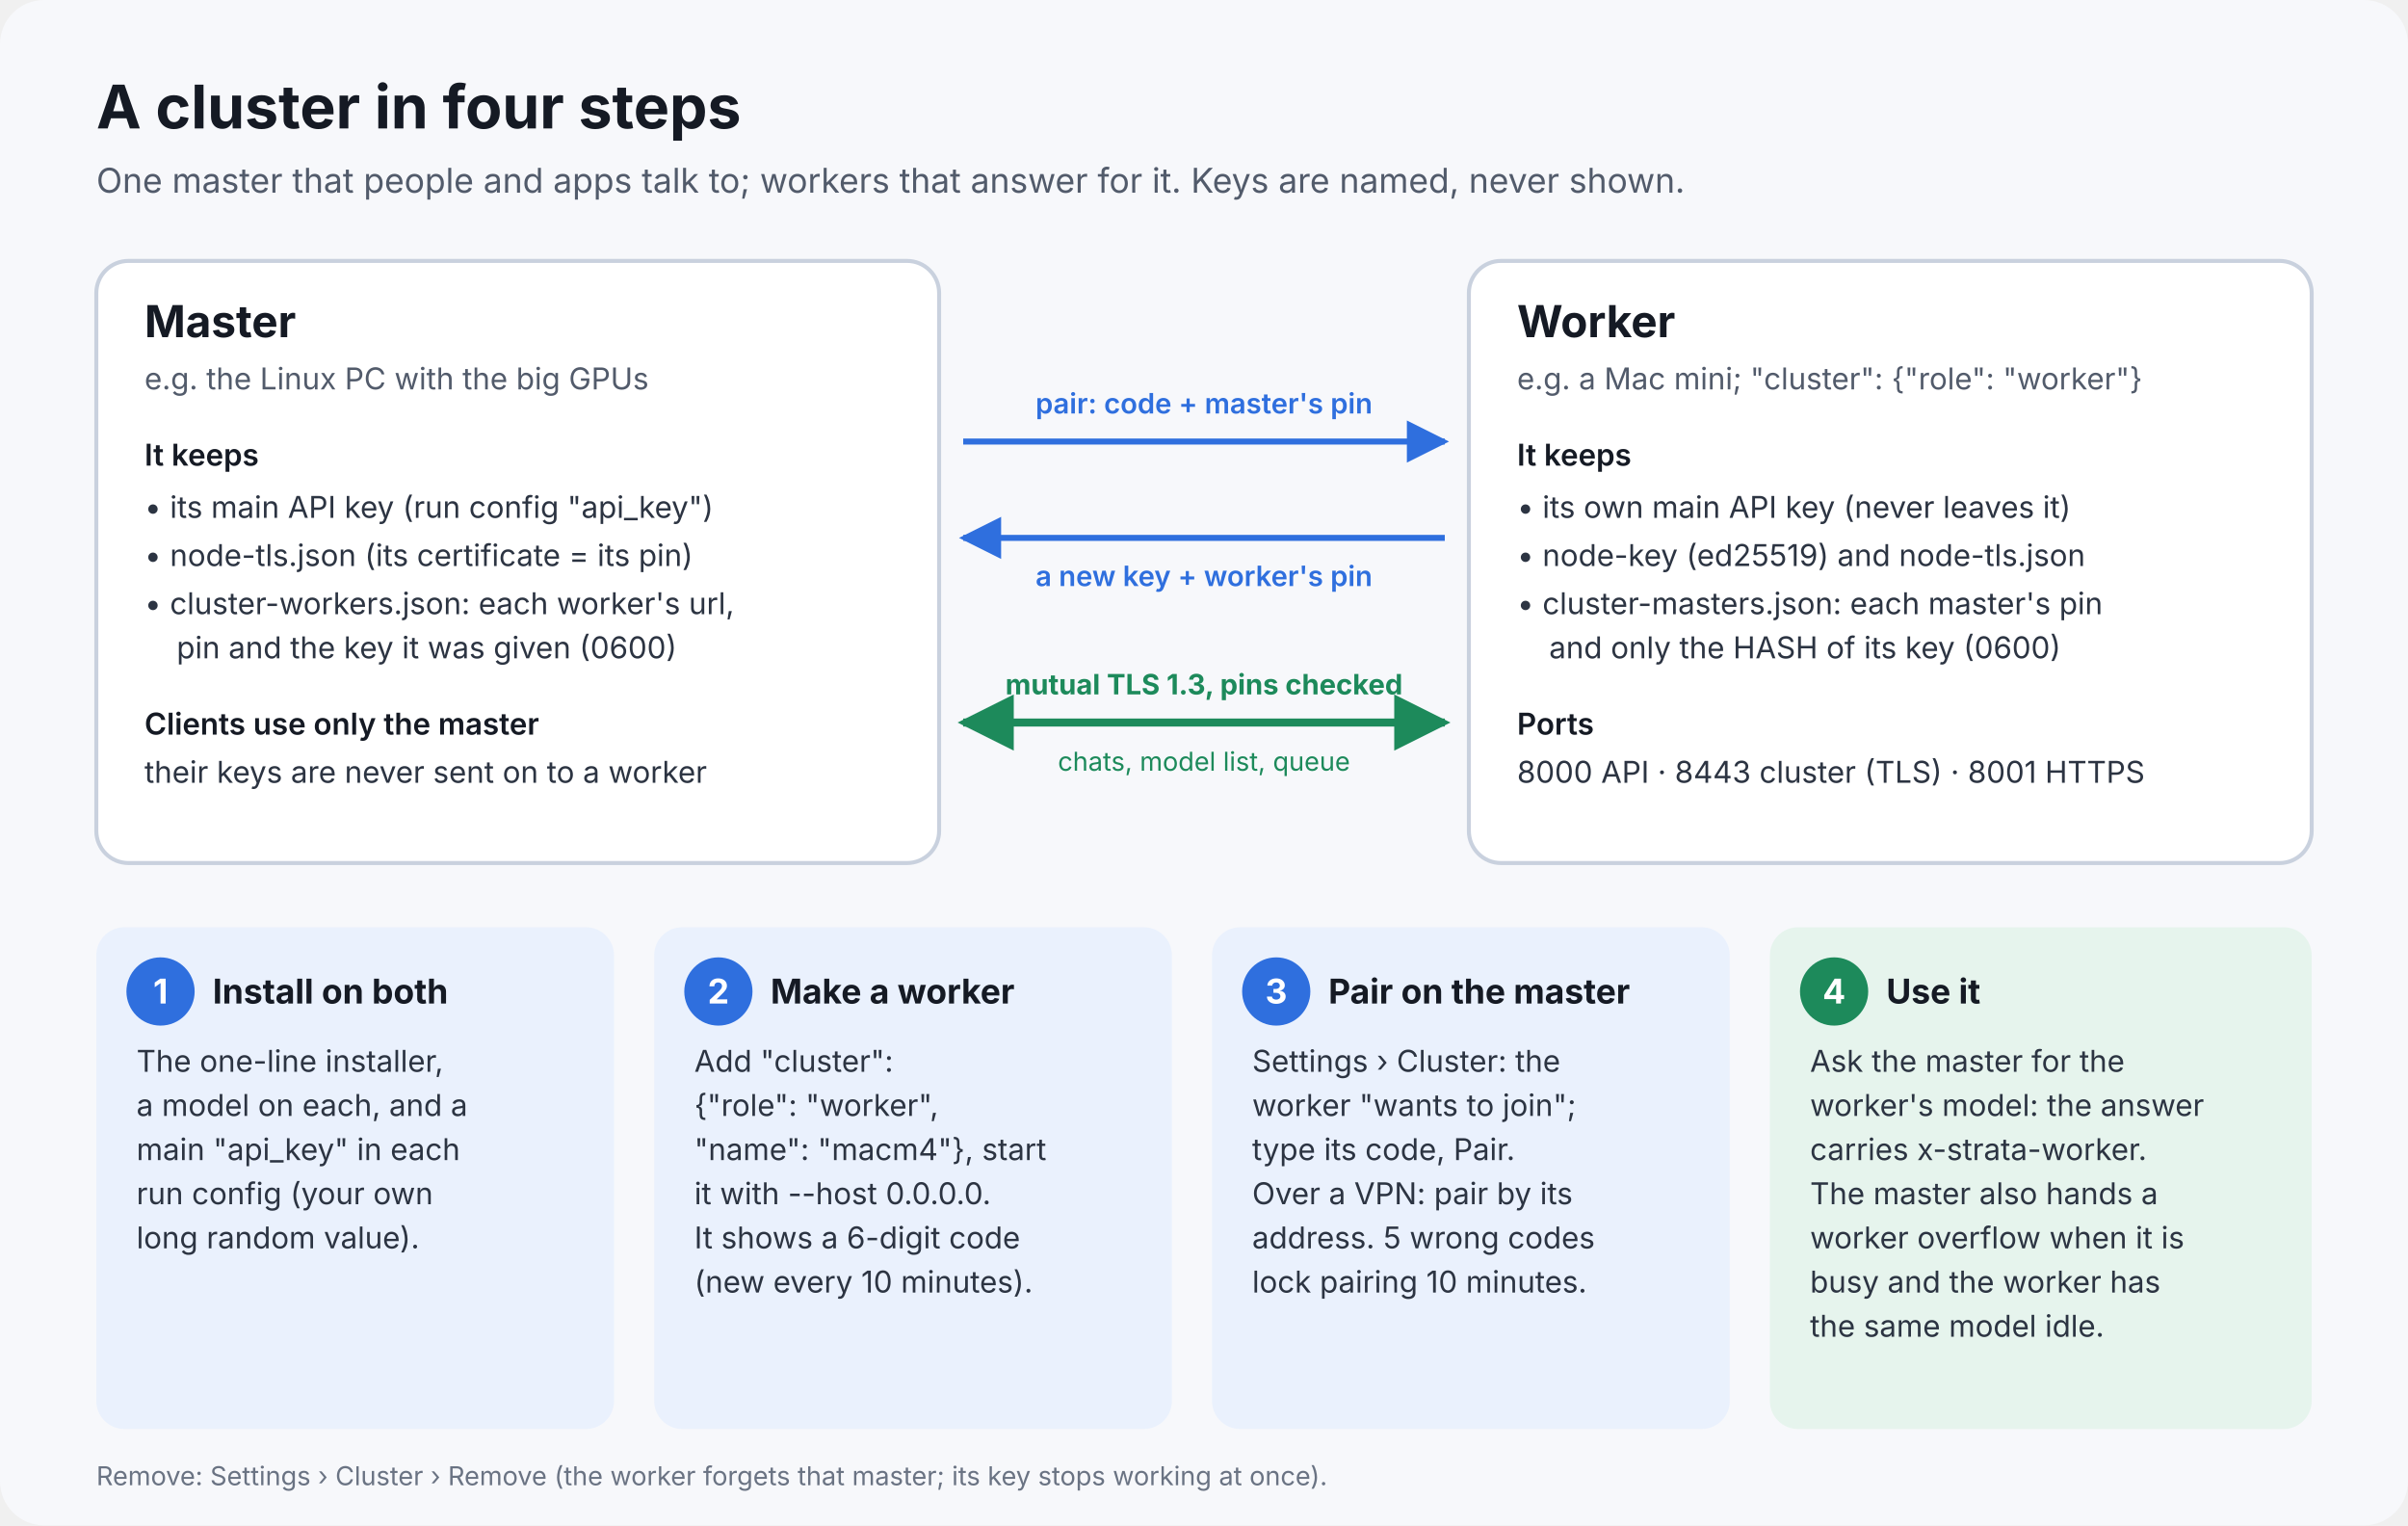
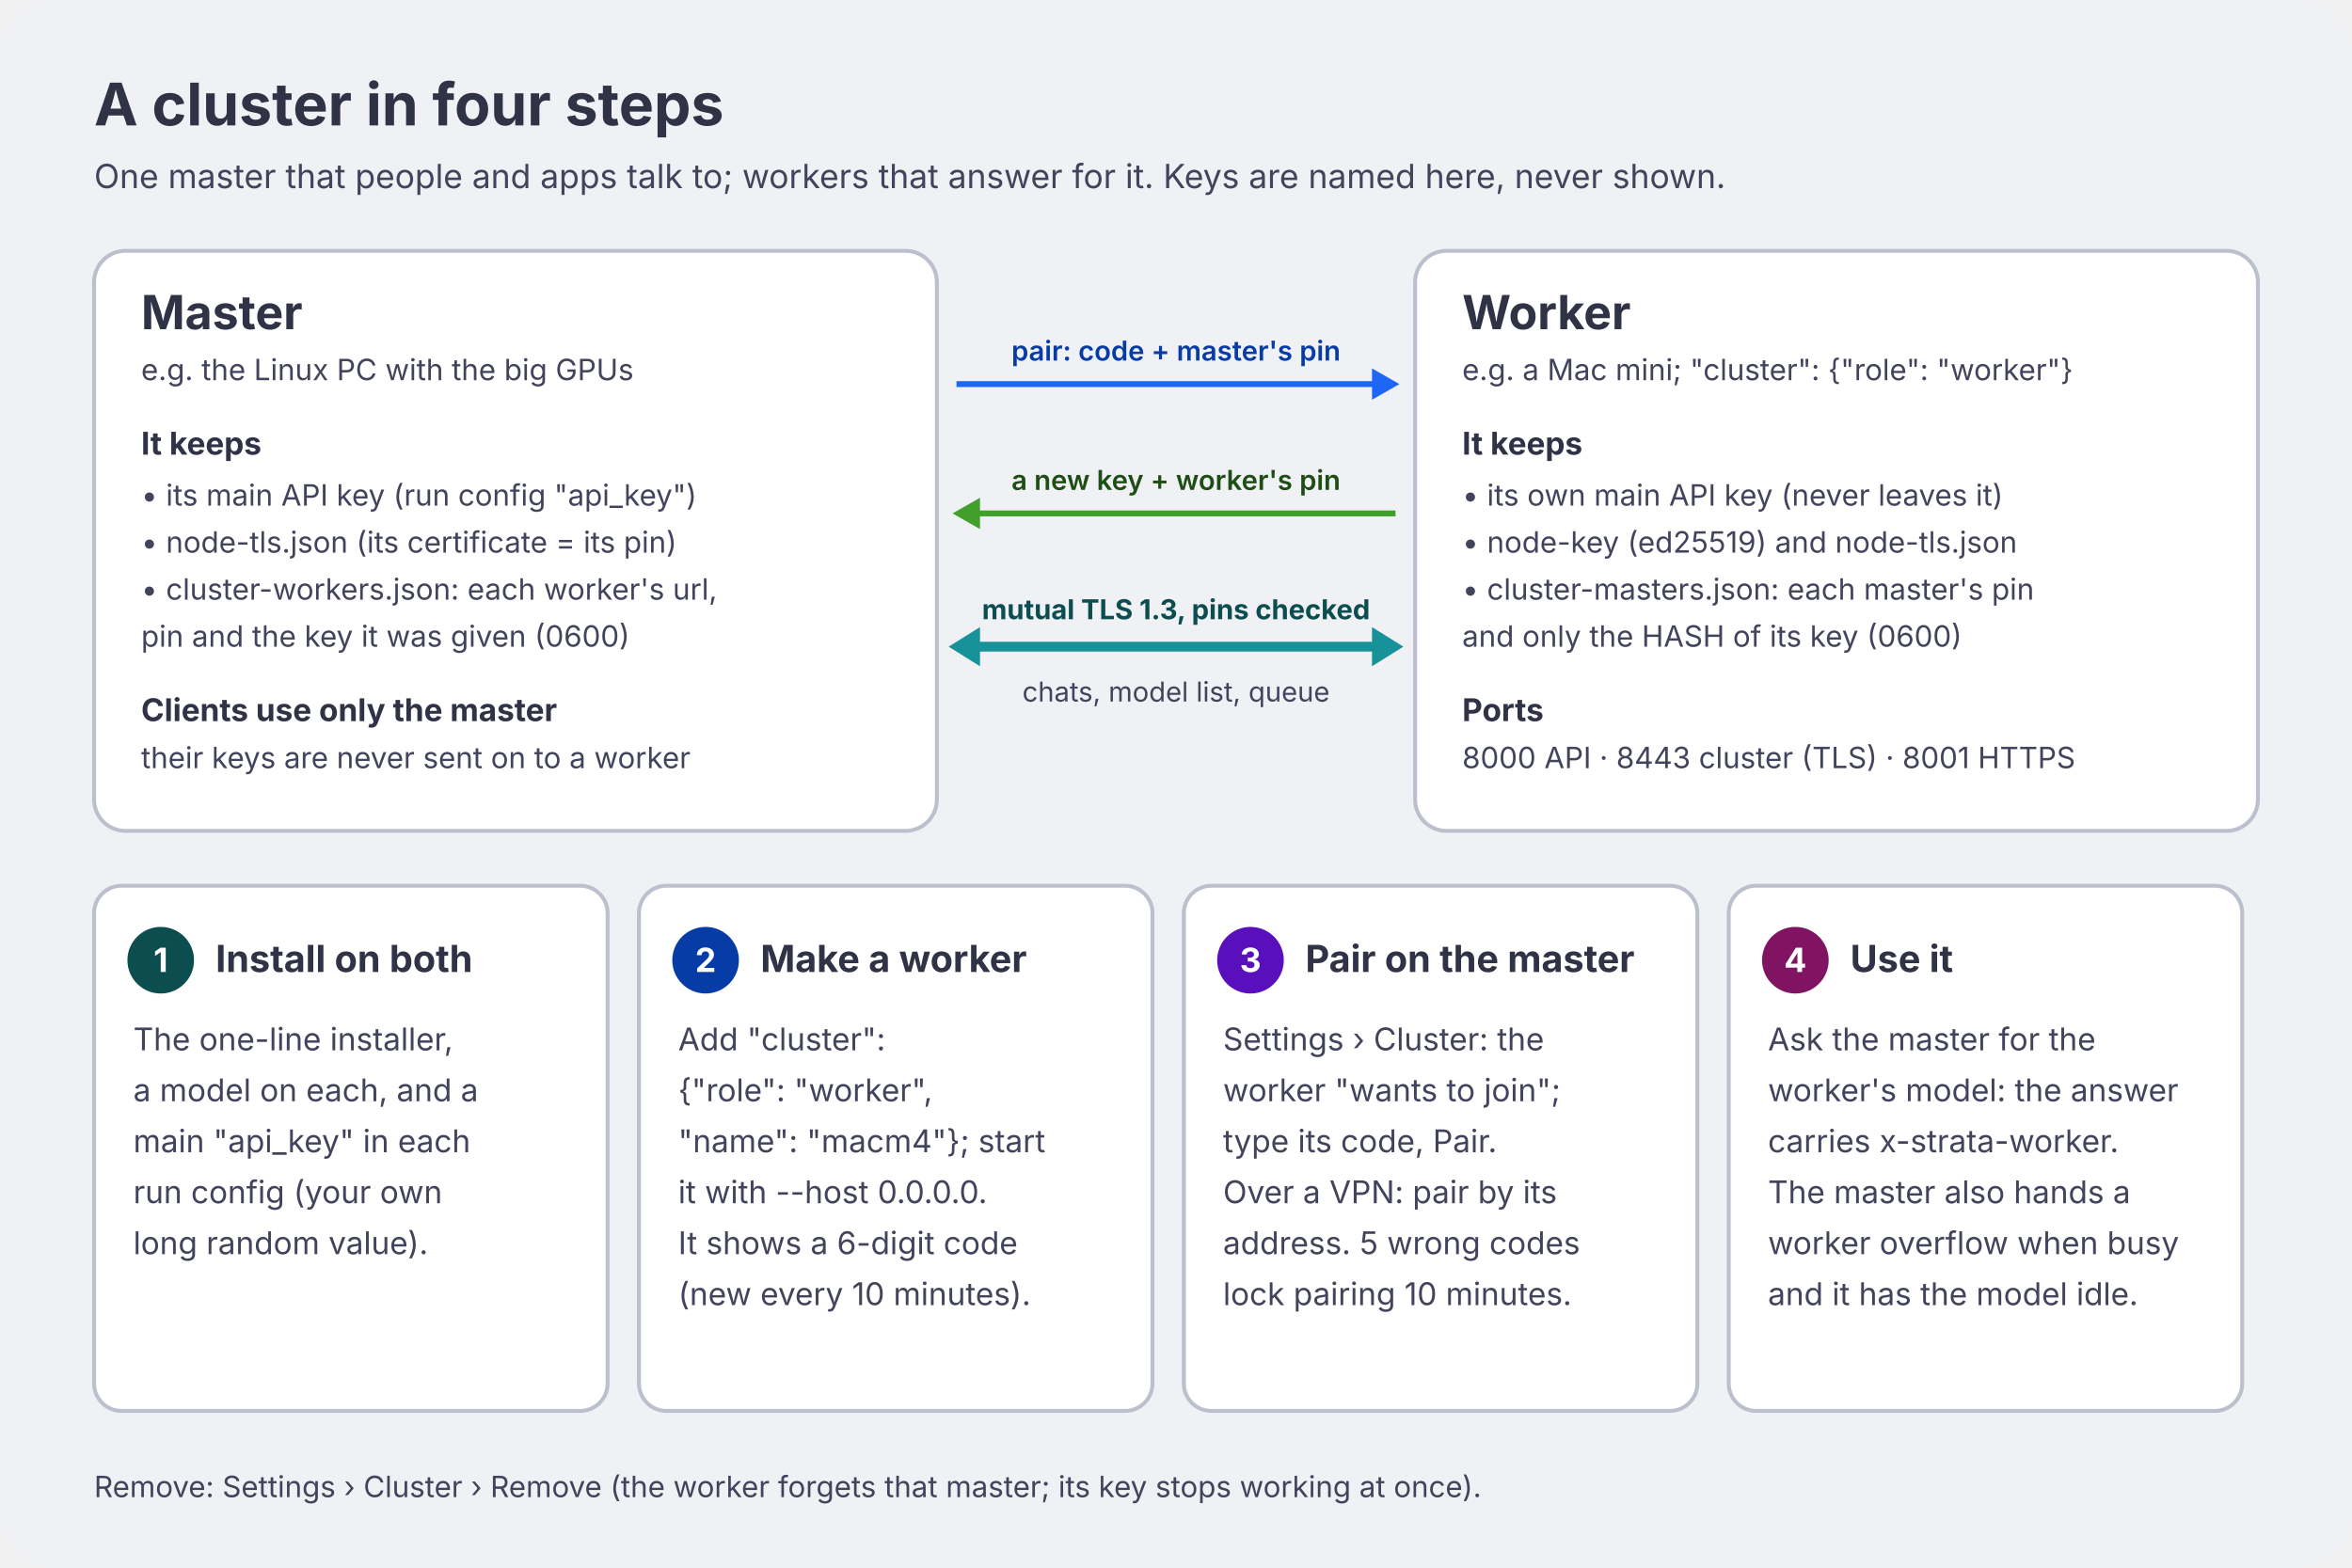
- <svg xmlns="http://www.w3.org/2000/svg" viewBox="0 0 1200 760" width="1200" height="760" font-family="Inter, Segoe UI, Helvetica, Arial, sans-serif" role="img" aria-labelledby="t d">
-   <defs>
-     <marker id="ah" viewBox="0 0 10 10" refX="9" refY="5" markerWidth="7" markerHeight="7" orient="auto-start-reverse">
-       <path d="M0,0 L10,5 L0,10 z" fill="#2f6fde" />
-     </marker>
-     <marker id="ag" viewBox="0 0 10 10" refX="9" refY="5" markerWidth="7" markerHeight="7" orient="auto-start-reverse">
-       <path d="M0,0 L10,5 L0,10 z" fill="#1d8a5b" />
-     </marker>
-   </defs>
-   <rect width="1200" height="760" rx="22" fill="#f7f8fb" />
-   <text x="48" y="64" font-size="30" font-weight="700" fill="#151a24">A cluster in four steps</text>
-   <text x="48" y="96" font-size="17" fill="#525b6b">One master that people and apps talk to; workers that answer for it. Keys are named, never shown.</text>
-   <rect x="48" y="130" width="420" height="300" rx="16" fill="#ffffff" stroke="#c9d1de" stroke-width="2" />
-   <text x="72" y="168" font-size="22" font-weight="700" fill="#151a24">Master</text>
-   <text x="72" y="194" font-size="15" fill="#525b6b">e.g. the Linux PC with the big GPUs</text>
-   <text x="72" y="232" font-size="15" font-weight="600" fill="#151a24">It keeps</text>
-   <text x="72" y="258" font-size="15" fill="#2c3442">• its main API key  (run config "api_key")</text>
-   <text x="72" y="282" font-size="15" fill="#2c3442">• node-tls.json  (its certificate = its pin)</text>
-   <text x="72" y="306" font-size="15" fill="#2c3442">• cluster-workers.json: each worker's url,</text>
-   <text x="88" y="328" font-size="15" fill="#2c3442">pin and the key it was given (0600)</text>
-   <text x="72" y="366" font-size="15" font-weight="600" fill="#151a24">Clients use only the master</text>
-   <text x="72" y="390" font-size="15" fill="#2c3442">their keys are never sent on to a worker</text>
-   <rect x="732" y="130" width="420" height="300" rx="16" fill="#ffffff" stroke="#c9d1de" stroke-width="2" />
-   <text x="756" y="168" font-size="22" font-weight="700" fill="#151a24">Worker</text>
-   <text x="756" y="194" font-size="15" fill="#525b6b">e.g. a Mac mini; "cluster": {"role": "worker"}</text>
-   <text x="756" y="232" font-size="15" font-weight="600" fill="#151a24">It keeps</text>
-   <text x="756" y="258" font-size="15" fill="#2c3442">• its own main API key (never leaves it)</text>
-   <text x="756" y="282" font-size="15" fill="#2c3442">• node-key (ed25519) and node-tls.json</text>
-   <text x="756" y="306" font-size="15" fill="#2c3442">• cluster-masters.json: each master's pin</text>
-   <text x="772" y="328" font-size="15" fill="#2c3442">and only the HASH of its key (0600)</text>
-   <text x="756" y="366" font-size="15" font-weight="600" fill="#151a24">Ports</text>
-   <text x="756" y="390" font-size="15" fill="#2c3442">8000 API · 8443 cluster (TLS) · 8001 HTTPS</text>
-   <line x1="480" y1="220" x2="720" y2="220" stroke="#2f6fde" stroke-width="3" marker-end="url(#ah)" />
-   <text x="600" y="206" font-size="14" text-anchor="middle" fill="#2f6fde" font-weight="600">pair: code + master's pin</text>
-   <line x1="720" y1="268" x2="480" y2="268" stroke="#2f6fde" stroke-width="3" marker-end="url(#ah)" />
-   <text x="600" y="292" font-size="14" text-anchor="middle" fill="#2f6fde" font-weight="600">a new key + worker's pin</text>
-   <line x1="480" y1="360" x2="720" y2="360" stroke="#1d8a5b" stroke-width="4" marker-start="url(#ag)" marker-end="url(#ag)" />
-   <text x="600" y="346" font-size="14" text-anchor="middle" fill="#1d8a5b" font-weight="700">mutual TLS 1.3, pins checked</text>
-   <text x="600" y="384" font-size="13" text-anchor="middle" fill="#1d8a5b">chats, model list, queue</text>
-   <g font-size="15" fill="#2c3442">
-     <rect x="48" y="462" width="258" height="250" rx="14" fill="#eaf1fd" />
-     <circle cx="80" cy="494" r="17" fill="#2f6fde" />
-     <text x="80" y="500" font-size="17" font-weight="700" fill="#fff" text-anchor="middle">1</text>
-     <text x="106" y="500" font-size="17" font-weight="700" fill="#151a24">Install on both</text>
-     <text x="68" y="534">The one-line installer,</text>
-     <text x="68" y="556">a model on each, and a</text>
-     <text x="68" y="578">main "api_key" in each</text>
-     <text x="68" y="600">run config (your own</text>
-     <text x="68" y="622">long random value).</text>
-     <rect x="326" y="462" width="258" height="250" rx="14" fill="#eaf1fd" />
-     <circle cx="358" cy="494" r="17" fill="#2f6fde" />
-     <text x="358" y="500" font-size="17" font-weight="700" fill="#fff" text-anchor="middle">2</text>
-     <text x="384" y="500" font-size="17" font-weight="700" fill="#151a24">Make a worker</text>
-     <text x="346" y="534">Add "cluster":</text>
-     <text x="346" y="556">{"role": "worker",</text>
-     <text x="346" y="578">"name": "macm4"}, start</text>
-     <text x="346" y="600">it with --host 0.0.0.0.</text>
-     <text x="346" y="622">It shows a 6-digit code</text>
-     <text x="346" y="644">(new every 10 minutes).</text>
-     <rect x="604" y="462" width="258" height="250" rx="14" fill="#eaf1fd" />
-     <circle cx="636" cy="494" r="17" fill="#2f6fde" />
-     <text x="636" y="500" font-size="17" font-weight="700" fill="#fff" text-anchor="middle">3</text>
-     <text x="662" y="500" font-size="17" font-weight="700" fill="#151a24">Pair on the master</text>
-     <text x="624" y="534">Settings › Cluster: the</text>
-     <text x="624" y="556">worker "wants to join";</text>
-     <text x="624" y="578">type its code, Pair.</text>
-     <text x="624" y="600">Over a VPN: pair by its</text>
-     <text x="624" y="622">address. 5 wrong codes</text>
-     <text x="624" y="644">lock pairing 10 minutes.</text>
-     <rect x="882" y="462" width="270" height="250" rx="14" fill="#e6f4ed" />
-     <circle cx="914" cy="494" r="17" fill="#1d8a5b" />
-     <text x="914" y="500" font-size="17" font-weight="700" fill="#fff" text-anchor="middle">4</text>
-     <text x="940" y="500" font-size="17" font-weight="700" fill="#151a24">Use it</text>
-     <text x="902" y="534">Ask the master for the</text>
-     <text x="902" y="556">worker's model: the answer</text>
-     <text x="902" y="578">carries x-strata-worker.</text>
-     <text x="902" y="600">The master also hands a</text>
-     <text x="902" y="622">worker overflow when it is</text>
-     <text x="902" y="644">busy and the worker has</text>
-     <text x="902" y="666">the same model idle.</text>
+ <svg xmlns="http://www.w3.org/2000/svg" viewBox="0 0 1200 800" width="1200" height="800" font-family="Outfit, Inter, 'Segoe UI', Helvetica, Arial, sans-serif" role="img" aria-labelledby="t d">
+   <rect width="1200" height="800" rx="28" fill="#eff1f5" />
+   <text x="48" y="64" font-size="30" font-weight="700" text-anchor="start" fill="#303246">A cluster in four steps</text>
+   <text x="48" y="96" font-size="17" font-weight="400" text-anchor="start" fill="#42445b">One master that people and apps talk to; workers that answer for it. Keys are named here, never shown.</text>
+   <g transform="translate(48 128)">
+     <rect width="430" height="296" rx="16" fill="#ffffff" stroke="#bcc0cc" stroke-width="2" />
+     <text x="24" y="40" font-size="24" font-weight="700" text-anchor="start" fill="#303246">Master</text>
+     <text x="24" y="66" font-size="15" font-weight="400" text-anchor="start" fill="#42445b">e.g. the Linux PC with the big GPUs</text>
+     <text x="24" y="104" font-size="16" font-weight="700" text-anchor="start" fill="#303246">It keeps</text>
+     <text x="24" y="130" font-size="15" font-weight="400" text-anchor="start" fill="#42445b">• its main API key (run config "api_key")</text>
+     <text x="24" y="154" font-size="15" font-weight="400" text-anchor="start" fill="#42445b">• node-tls.json (its certificate = its pin)</text>
+     <text x="24" y="178" font-size="15" font-weight="400" text-anchor="start" fill="#42445b">• cluster-workers.json: each worker's url,</text>
+     <text x="24" y="202" font-size="15" font-weight="400" text-anchor="start" fill="#42445b">   pin and the key it was given (0600)</text>
+     <text x="24" y="240" font-size="16" font-weight="700" text-anchor="start" fill="#303246">Clients use only the master</text>
+     <text x="24" y="264" font-size="15" font-weight="400" text-anchor="start" fill="#42445b">their keys are never sent on to a worker</text>
  </g>
-   <text x="48" y="740" font-size="13" fill="#6a7383">Remove: Settings › Cluster › Remove (the worker forgets that master; its key stops working at once).</text>
+   <g transform="translate(722 128)">
+     <rect width="430" height="296" rx="16" fill="#ffffff" stroke="#bcc0cc" stroke-width="2" />
+     <text x="24" y="40" font-size="24" font-weight="700" text-anchor="start" fill="#303246">Worker</text>
+     <text x="24" y="66" font-size="15" font-weight="400" text-anchor="start" fill="#42445b">e.g. a Mac mini; "cluster": {"role": "worker"}</text>
+     <text x="24" y="104" font-size="16" font-weight="700" text-anchor="start" fill="#303246">It keeps</text>
+     <text x="24" y="130" font-size="15" font-weight="400" text-anchor="start" fill="#42445b">• its own main API key (never leaves it)</text>
+     <text x="24" y="154" font-size="15" font-weight="400" text-anchor="start" fill="#42445b">• node-key (ed25519) and node-tls.json</text>
+     <text x="24" y="178" font-size="15" font-weight="400" text-anchor="start" fill="#42445b">• cluster-masters.json: each master's pin</text>
+     <text x="24" y="202" font-size="15" font-weight="400" text-anchor="start" fill="#42445b">   and only the HASH of its key (0600)</text>
+     <text x="24" y="240" font-size="16" font-weight="700" text-anchor="start" fill="#303246">Ports</text>
+     <text x="24" y="264" font-size="15" font-weight="400" text-anchor="start" fill="#42445b">8000 API · 8443 cluster (TLS) · 8001 HTTPS</text>
+   </g>
+   <line x1="488" y1="196" x2="704" y2="196" stroke="#1e66f5" stroke-width="3" />
+   <path d="M700 188 L714 196 L700 204 z" fill="#1e66f5" />
+   <text x="600" y="184" font-size="14" font-weight="600" text-anchor="middle" fill="#073ca6">pair: code + master's pin</text>
+   <line x1="712" y1="262" x2="496" y2="262" stroke="#40a02b" stroke-width="3" />
+   <path d="M500 254 L486 262 L500 270 z" fill="#40a02b" />
+   <text x="600" y="250" font-size="14" font-weight="600" text-anchor="middle" fill="#1f4e15">a new key + worker's pin</text>
+   <line x1="496" y1="330" x2="704" y2="330" stroke="#179299" stroke-width="5" />
+   <path d="M700 320 L716 330 L700 340 z" fill="#179299" />
+   <path d="M500 320 L484 330 L500 340 z" fill="#179299" />
+   <text x="600" y="316" font-size="14" font-weight="700" text-anchor="middle" fill="#0c4d50">mutual TLS 1.3, pins checked</text>
+   <text x="600" y="358" font-size="14" font-weight="400" text-anchor="middle" fill="#42445b">chats, model list, queue</text>
+   <g transform="translate(48 452)">
+     <rect width="262" height="268" rx="14" fill="#ffffff" stroke="#bcc0cc" stroke-width="2" />
+     <circle cx="34" cy="38" r="17" fill="#0c4d50" />
+     <text x="34" y="44" font-size="17" font-weight="700" text-anchor="middle" fill="#ffffff">1</text>
+     <text x="62" y="44" font-size="19" font-weight="700" text-anchor="start" fill="#303246">Install on both</text>
+     <text x="20" y="84" font-size="16" font-weight="400" text-anchor="start" fill="#42445b">The one-line installer,</text>
+     <text x="20" y="110" font-size="16" font-weight="400" text-anchor="start" fill="#42445b">a model on each, and a</text>
+     <text x="20" y="136" font-size="16" font-weight="400" text-anchor="start" fill="#42445b">main "api_key" in each</text>
+     <text x="20" y="162" font-size="16" font-weight="400" text-anchor="start" fill="#42445b">run config (your own</text>
+     <text x="20" y="188" font-size="16" font-weight="400" text-anchor="start" fill="#42445b">long random value).</text>
+   </g>
+   <g transform="translate(326 452)">
+     <rect width="262" height="268" rx="14" fill="#ffffff" stroke="#bcc0cc" stroke-width="2" />
+     <circle cx="34" cy="38" r="17" fill="#073ca6" />
+     <text x="34" y="44" font-size="17" font-weight="700" text-anchor="middle" fill="#ffffff">2</text>
+     <text x="62" y="44" font-size="19" font-weight="700" text-anchor="start" fill="#303246">Make a worker</text>
+     <text x="20" y="84" font-size="16" font-weight="400" text-anchor="start" fill="#42445b">Add "cluster":</text>
+     <text x="20" y="110" font-size="16" font-weight="400" text-anchor="start" fill="#42445b">{"role": "worker",</text>
+     <text x="20" y="136" font-size="16" font-weight="400" text-anchor="start" fill="#42445b">"name": "macm4"}; start</text>
+     <text x="20" y="162" font-size="16" font-weight="400" text-anchor="start" fill="#42445b">it with --host 0.0.0.0.</text>
+     <text x="20" y="188" font-size="16" font-weight="400" text-anchor="start" fill="#42445b">It shows a 6-digit code</text>
+     <text x="20" y="214" font-size="16" font-weight="400" text-anchor="start" fill="#42445b">(new every 10 minutes).</text>
+   </g>
+   <g transform="translate(604 452)">
+     <rect width="262" height="268" rx="14" fill="#ffffff" stroke="#bcc0cc" stroke-width="2" />
+     <circle cx="34" cy="38" r="17" fill="#590fbb" />
+     <text x="34" y="44" font-size="17" font-weight="700" text-anchor="middle" fill="#ffffff">3</text>
+     <text x="62" y="44" font-size="19" font-weight="700" text-anchor="start" fill="#303246">Pair on the master</text>
+     <text x="20" y="84" font-size="16" font-weight="400" text-anchor="start" fill="#42445b">Settings › Cluster: the</text>
+     <text x="20" y="110" font-size="16" font-weight="400" text-anchor="start" fill="#42445b">worker "wants to join";</text>
+     <text x="20" y="136" font-size="16" font-weight="400" text-anchor="start" fill="#42445b">type its code, Pair.</text>
+     <text x="20" y="162" font-size="16" font-weight="400" text-anchor="start" fill="#42445b">Over a VPN: pair by its</text>
+     <text x="20" y="188" font-size="16" font-weight="400" text-anchor="start" fill="#42445b">address. 5 wrong codes</text>
+     <text x="20" y="214" font-size="16" font-weight="400" text-anchor="start" fill="#42445b">lock pairing 10 minutes.</text>
+   </g>
+   <g transform="translate(882 452)">
+     <rect width="262" height="268" rx="14" fill="#ffffff" stroke="#bcc0cc" stroke-width="2" />
+     <circle cx="34" cy="38" r="17" fill="#801463" />
+     <text x="34" y="44" font-size="17" font-weight="700" text-anchor="middle" fill="#ffffff">4</text>
+     <text x="62" y="44" font-size="19" font-weight="700" text-anchor="start" fill="#303246">Use it</text>
+     <text x="20" y="84" font-size="16" font-weight="400" text-anchor="start" fill="#42445b">Ask the master for the</text>
+     <text x="20" y="110" font-size="16" font-weight="400" text-anchor="start" fill="#42445b">worker's model: the answer</text>
+     <text x="20" y="136" font-size="16" font-weight="400" text-anchor="start" fill="#42445b">carries x-strata-worker.</text>
+     <text x="20" y="162" font-size="16" font-weight="400" text-anchor="start" fill="#42445b">The master also hands a</text>
+     <text x="20" y="188" font-size="16" font-weight="400" text-anchor="start" fill="#42445b">worker overflow when busy</text>
+     <text x="20" y="214" font-size="16" font-weight="400" text-anchor="start" fill="#42445b">and it has the model idle.</text>
+   </g>
+   <text x="48" y="764" font-size="15" font-weight="400" text-anchor="start" fill="#42445b">Remove: Settings › Cluster › Remove (the worker forgets that master; its key stops working at once).</text>
</svg>
